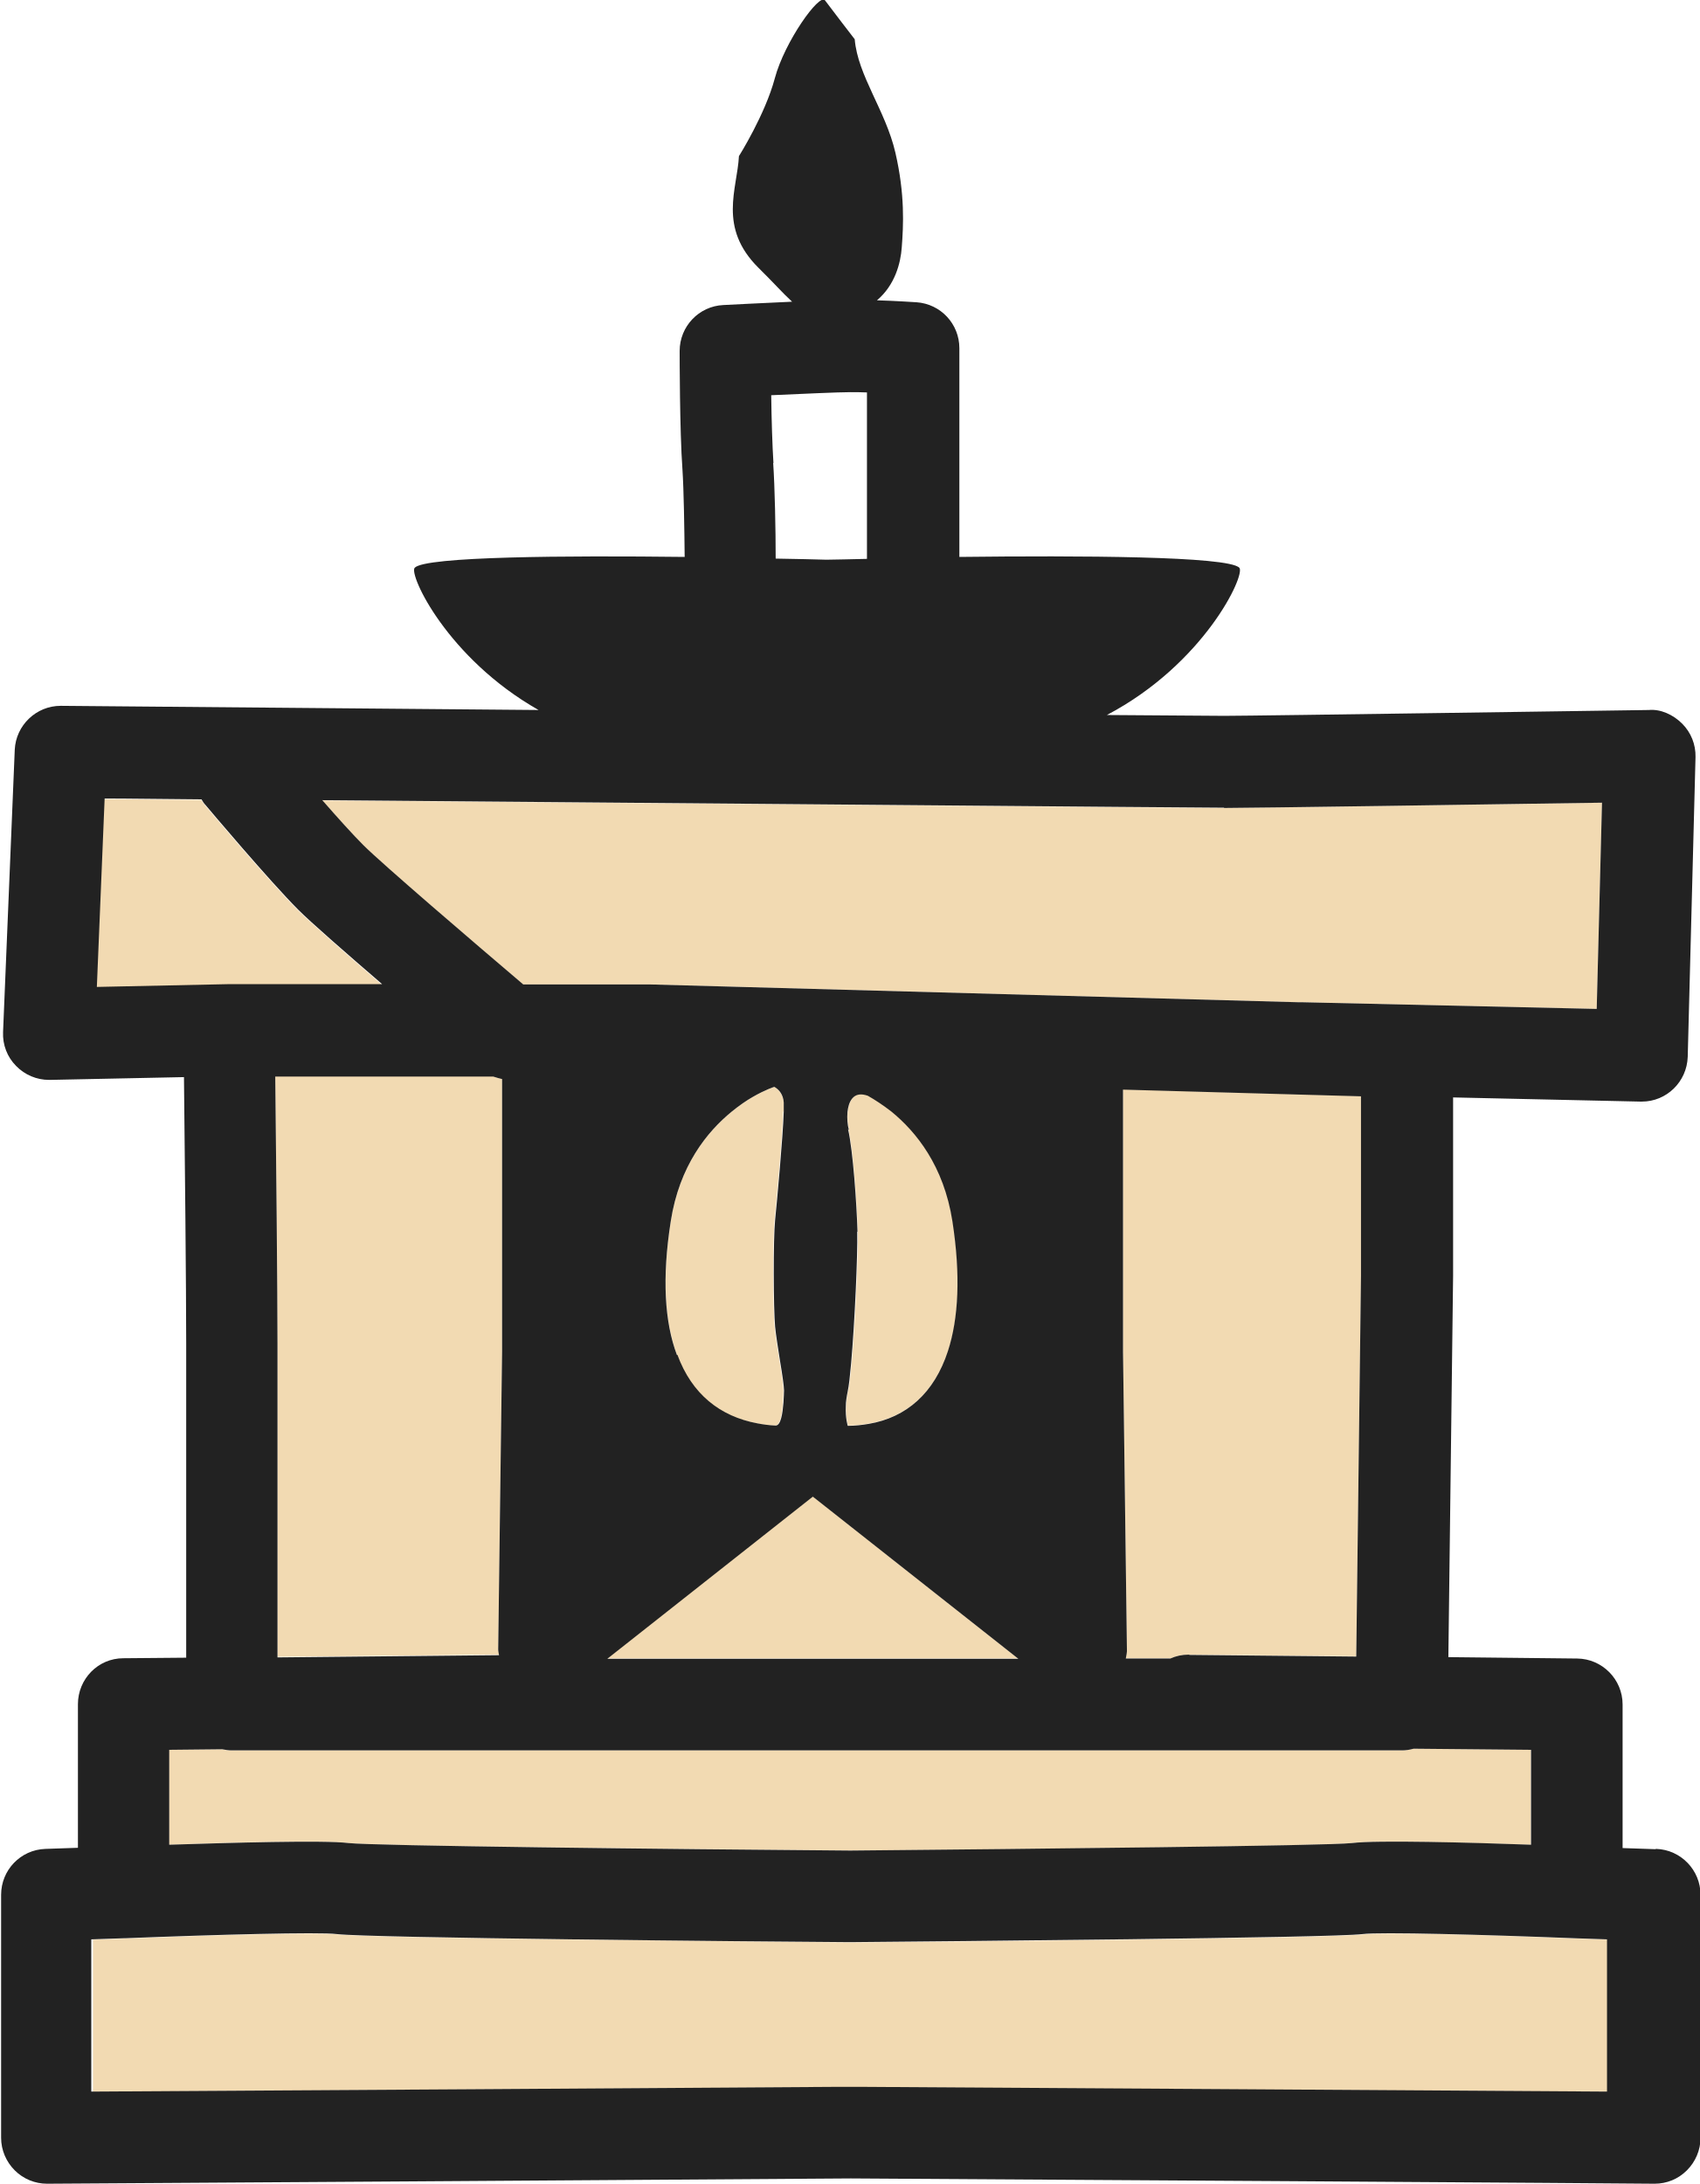
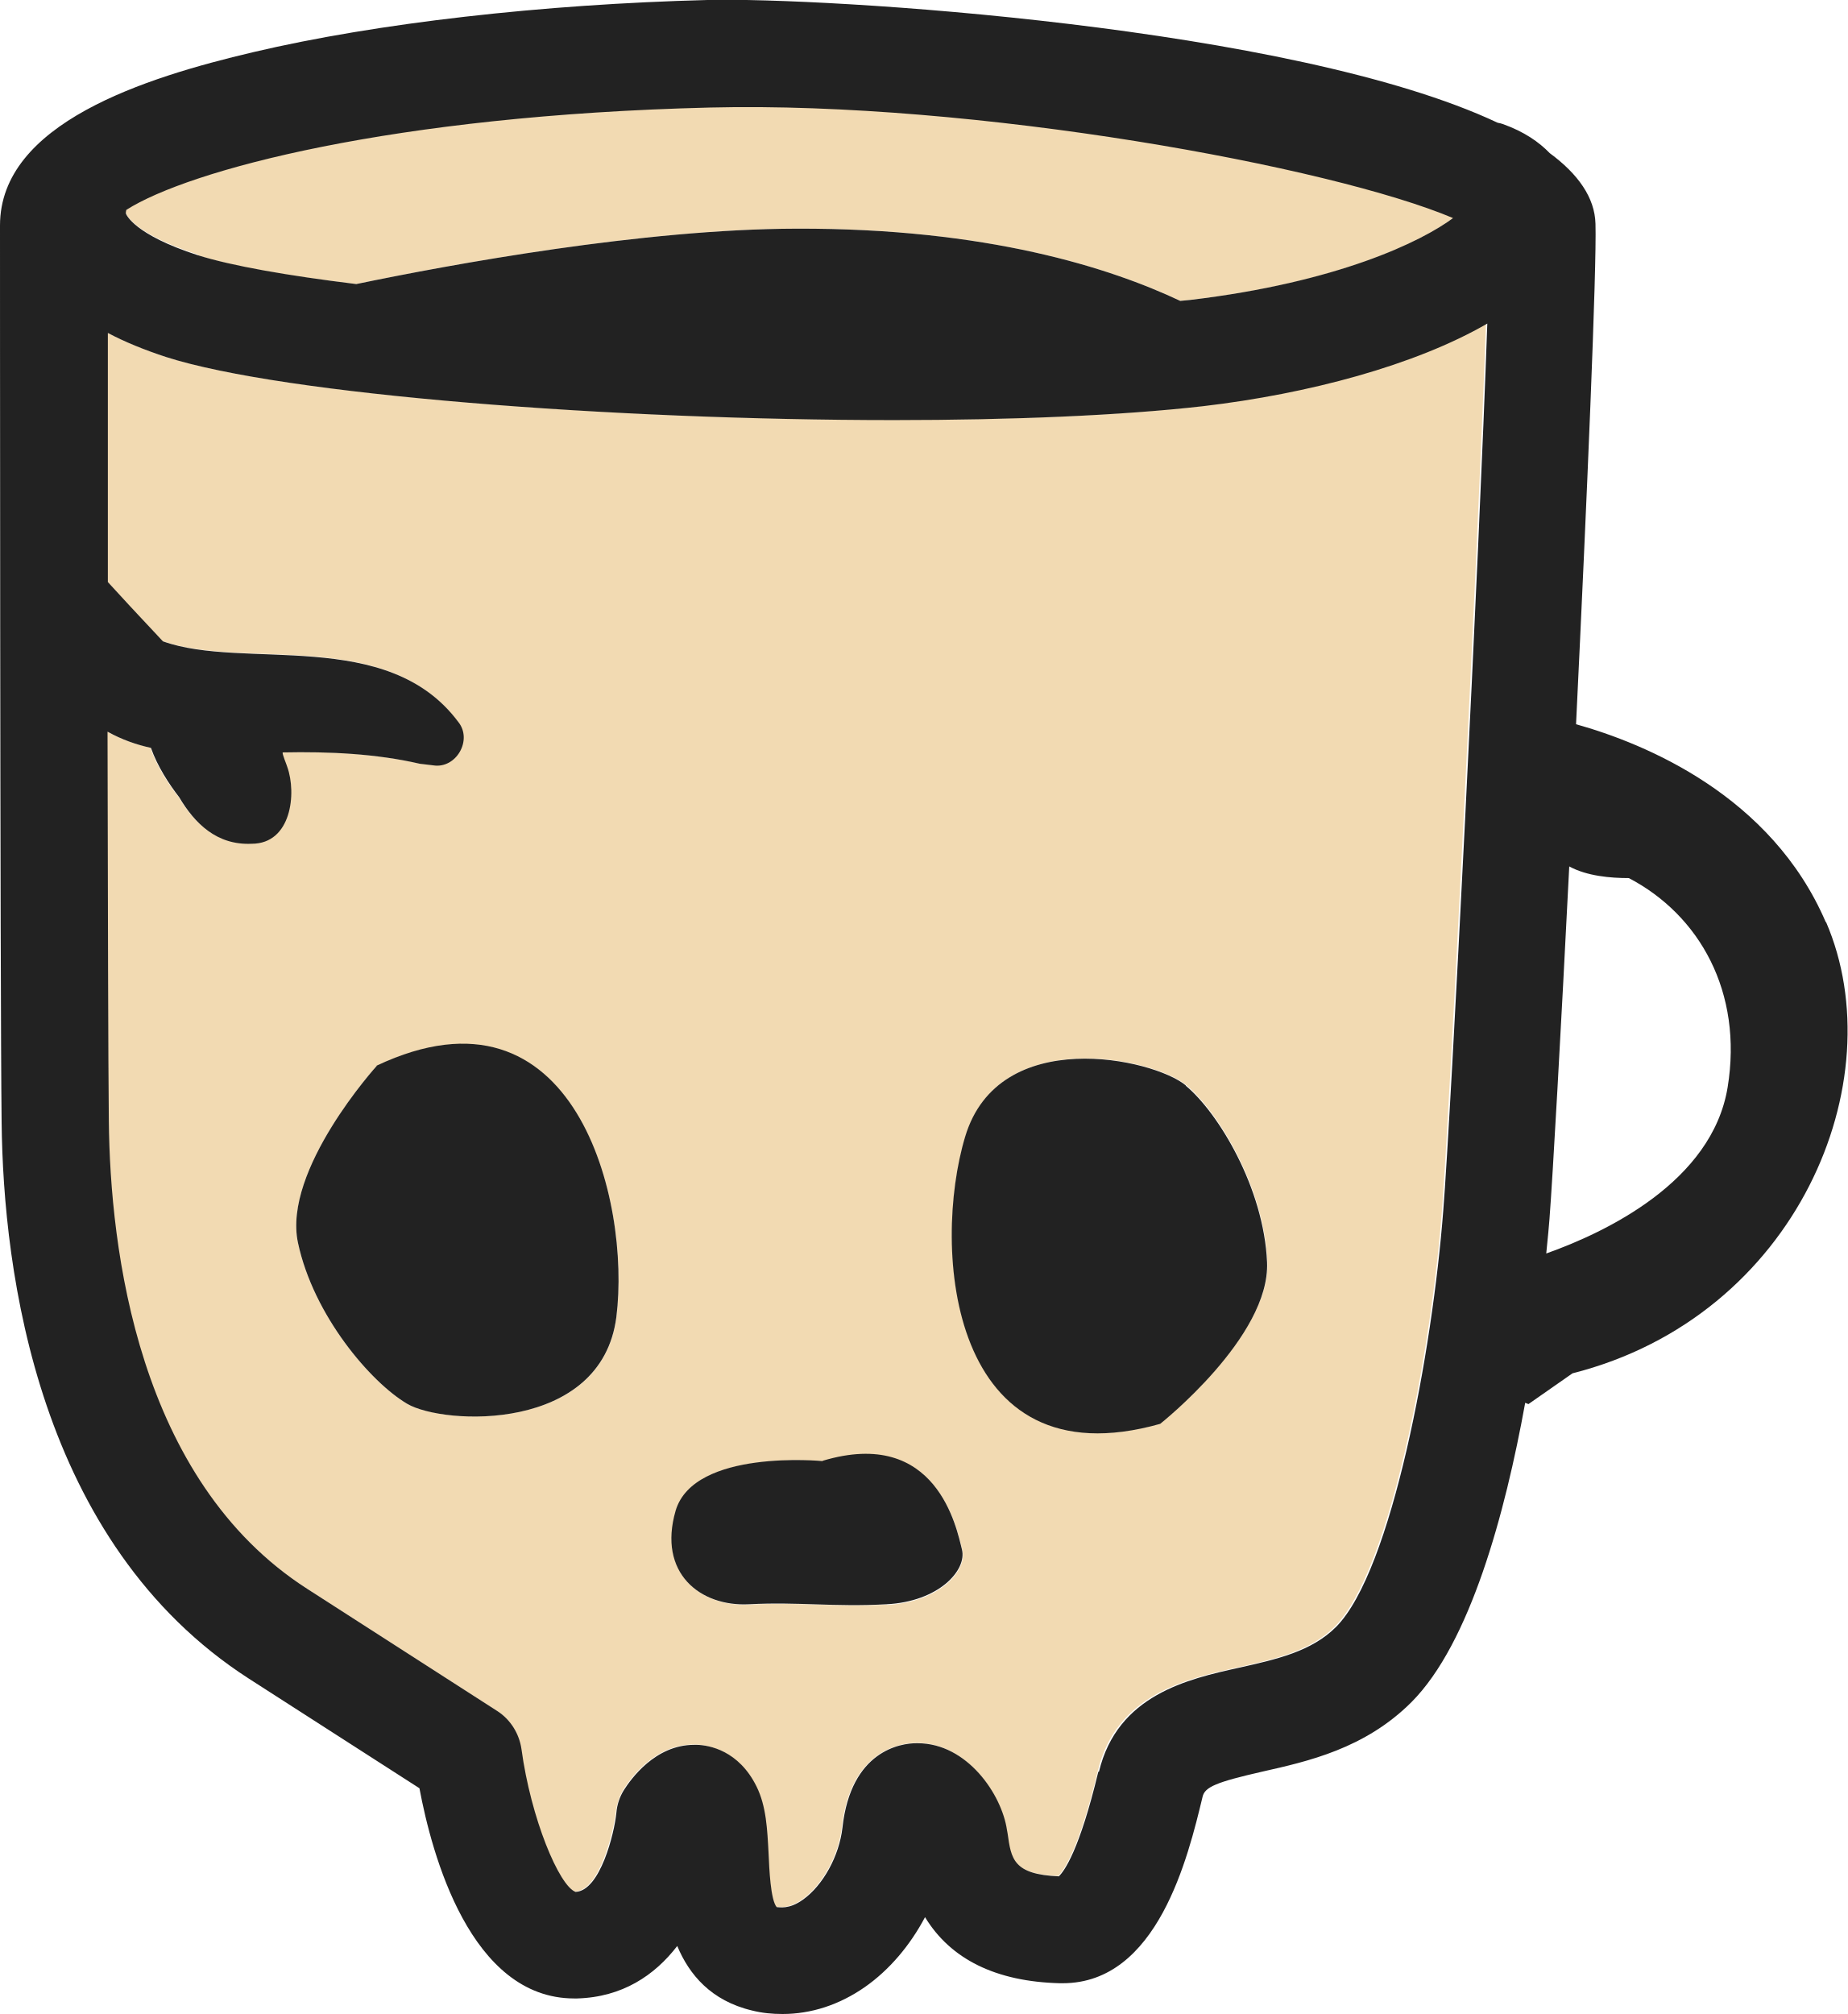
- <svg xmlns="http://www.w3.org/2000/svg" id="Layer_2" viewBox="0 0 61.07 78.47">
+ <svg xmlns="http://www.w3.org/2000/svg" id="Layer_2" viewBox="0 0 57.04 62.18">
  <g id="diseño">
-     <path d="m42.05,59.59c.2-.09.43-.14.66-.14h.02l6,.06.17-13.68v-6.45s-8.55-.24-8.55-.24v9.42l.14,10.68c0,.12-.02.23-.04.34h1.6Z" style="fill:#f2dab2;" />
-     <path d="m18.04,38.76c-.11-.02-.22-.04-.32-.09h-7.83c.03,2.65.08,7.71.08,9.61v11.25l7.96-.08c0-.07-.03-.13-.03-.21l.14-10.7v-9.79Z" style="fill:#f2dab2;" />
-     <path d="m56.59,69.65s0,0,0,0c0,0,0,0,0,0-3.25-.14-6.99-.23-7.61-.15-1.15.14-15.19.27-18.35.29,0,0,0,0-.01,0h-.01s-.04,0-.06,0c-.02,0-.04,0-.06,0h-.01s0,0-.01,0c-3.16-.03-17.21-.15-18.35-.29-.62-.08-4.36.02-7.61.15,0,0,0,0,0,0,0,0,0,0,0,0l-1.17.04v5.47c5.44-.04,22.3-.14,26.68-.17.02,0,.04,0,.06,0,.04,0,.22,0,.49,0,.28,0,.45,0,.49,0,.02,0,.04,0,.06,0,4.38.03,21.25.14,26.68.17v-5.47l-1.17-.04Z" style="fill:#f2dab2;" />
-     <polygon points="36.58 59.59 29.2 53.76 21.81 59.59 36.58 59.59" style="fill:#f2dab2;" />
-     <path d="m7.97,62.85l-1.9.02v3.41c2.18-.08,5.55-.17,6.44-.06.9.1,11.5.21,18.03.27,6.53-.05,17.12-.17,18.03-.27.88-.11,4.25-.01,6.43.06v-3.41l-4.22-.04c-.13.04-.27.06-.42.06H8.31c-.12,0-.23-.01-.34-.04Z" style="fill:#f2dab2;" />
-     <path d="m8.2,35.38s.01,0,.02,0h5.5c-1.3-1.12-2.55-2.22-3.01-2.67-1.02-1.02-3.24-3.65-3.33-3.76-.06-.07-.1-.14-.15-.21-1.42-.01-2.61-.02-3.49-.03l-.28,6.78,4.72-.1s0,0,.01,0Z" style="fill:#f2dab2;" />
-     <path d="m18.8,35.37h4.54l23.3.64s.06,0,.09,0c.01,0,.03,0,.04,0l10.6.24.19-7.41c-3.82.06-12.68.19-13.58.19-.79,0-20.29-.17-32.4-.27.55.62,1.1,1.24,1.47,1.61.68.68,3.95,3.48,5.75,5.01Z" style="fill:#f2dab2;" />
-     <path d="m28.16,39.94c0-.15,0-.27,0-.33-.03-.27-.16-.42-.25-.5-.05-.04-.09-.06-.09-.06,0,0-.32.1-.77.36-.23.13-.49.31-.76.53-.88.72-1.88,1.94-2.19,3.94-.32,2.04-.21,3.63.22,4.8.52,1.41,1.53,2.22,2.87,2.46.21.04.43.07.65.08.2.01.27-.45.29-.83.01-.18.02-.34.02-.43,0-.15-.06-.57-.14-1.04-.07-.45-.15-.94-.18-1.25-.06-.64-.07-3.16,0-3.84.06-.59.28-2.96.31-3.89Z" style="fill:#f2dab2;" />
-     <path d="m30.47,49.97c-.04.2-.06.38-.07.54-.02.44.07.71.07.71.26,0,.51-.03.75-.07,1.35-.23,2.35-1.1,2.85-2.62.38-1.17.46-2.72.16-4.66-.31-2-1.31-3.22-2.19-3.94-.31-.25-.6-.44-.85-.57-.23-.09-.43-.08-.57.11-.1.13-.14.3-.16.47-.03.23,0,.47.05.65l-.03-.03c.18.78.31,2.73.34,3.68.02.83-.09,3.28-.22,4.73-.04.45-.08.81-.12.99Z" style="fill:#f2dab2;" />
-     <path d="m59.47,66.44l-1.17-.04v-5.16c0-.9-.73-1.64-1.63-1.65l-4.63-.05.17-13.7v-6.41l6.74.15s.03,0,.04,0c.89,0,1.62-.71,1.65-1.61l.28-10.77c.01-.45-.16-.88-.48-1.2-.32-.32-.77-.53-1.2-.49-.14,0-14.15.21-15.25.21-.21,0-1.79-.01-4.22-.03,3.5-1.84,4.99-5.04,4.76-5.29-.39-.42-5.77-.44-10.06-.39v-7.5c0-.87-.67-1.59-1.54-1.65-.04,0-.71-.05-1.42-.07.65-.55.85-1.34.89-1.9.06-.79.12-1.9-.23-3.41s-1.35-2.76-1.46-4.07c0,0-.88-1.14-1.07-1.4-.2-.26-1.45,1.49-1.8,2.8-.35,1.31-1.29,2.8-1.29,2.8-.06,1.18-.76,2.56.7,4.01.52.51.88.92,1.21,1.22-1.12.05-2.26.11-2.47.12-.88.04-1.57.77-1.57,1.65,0,.12,0,2.89.1,4.25.05.76.07,2.17.08,3.15-4.22-.05-9.32-.02-9.7.39-.22.24,1.17,3.25,4.45,5.11-8.96-.08-16.98-.15-17.16-.15h-.01c-.88,0-1.61.7-1.65,1.58l-.42,10.14c-.02.46.15.9.47,1.22.31.32.74.5,1.18.5.01,0,.02,0,.04,0l4.81-.1c.03,2.64.08,7.68.08,9.58v11.28l-2.26.02c-.91,0-1.63.75-1.63,1.65v5.16l-1.17.04c-.89.03-1.59.76-1.59,1.65v8.73c0,.44.18.86.49,1.17.31.31.73.48,1.16.48h.01c.27,0,25.06-.16,28.87-.19,3.82.02,28.6.18,28.87.19h.01c.44,0,.85-.17,1.16-.48.31-.31.49-.73.49-1.17v-8.73c0-.89-.71-1.62-1.59-1.65ZM27.79,16.64c-.04-.62-.07-1.6-.08-2.44,1.13-.05,2.42-.11,2.84-.11.18,0,.39,0,.6.01v5.98c-.61.01-1.11.03-1.46.03-.41-.01-1.05-.03-1.82-.04,0-1.03-.03-2.57-.09-3.44ZM3.75,28.69c.87,0,2.07.02,3.49.03.04.07.09.15.15.21.09.11,2.31,2.74,3.33,3.76.45.45,1.71,1.55,3.01,2.67h-5.5s-.01,0-.02,0c0,0,0,0-.01,0l-4.72.1.28-6.78Zm40.23.34c.9,0,9.76-.13,13.58-.19l-.19,7.41-10.6-.24s-.03,0-.04,0c-.03,0-.06,0-.09,0l-23.3-.64h-4.54c-1.8-1.53-5.07-4.33-5.75-5.01-.36-.36-.92-.98-1.47-1.61,12.11.1,31.61.27,32.4.27Zm-1.25,30.42h-.02c-.24,0-.46.05-.66.14h-1.6c.02-.11.05-.23.04-.34l-.14-10.68v-9.42l8.55.24v6.45s-.17,13.68-.17,13.68l-6-.06Zm-18.41-10.77c-.44-1.17-.54-2.76-.22-4.8.31-2,1.31-3.22,2.19-3.94.27-.22.53-.4.76-.53.45-.26.77-.36.77-.36,0,0,.04.02.09.06.09.07.23.22.25.5,0,.06,0,.18,0,.33-.03.93-.25,3.31-.31,3.89-.07.68-.06,3.2,0,3.84.03.31.11.8.18,1.25.08.47.14.9.14,1.04,0,.09-.01.25-.02.43-.03.38-.09.84-.29.83-.23-.01-.44-.04-.65-.08-1.34-.25-2.35-1.05-2.87-2.46Zm6.49-4.43c-.03-.96-.16-2.91-.34-3.68l.03.03c-.05-.18-.07-.42-.05-.65.02-.17.06-.34.16-.47.14-.18.34-.19.57-.11.25.14.54.33.85.57.88.72,1.88,1.94,2.19,3.94.3,1.94.22,3.49-.16,4.66-.49,1.51-1.49,2.39-2.85,2.62-.24.04-.49.07-.75.07,0,0-.09-.27-.07-.71,0-.16.03-.34.07-.54.04-.18.08-.54.12-.99.13-1.46.24-3.91.22-4.73Zm-1.61,9.52l7.39,5.83h-14.77l7.39-5.83Zm-19.31-15.09h7.83c.11.04.21.06.32.09v9.79s-.14,10.7-.14,10.7c0,.07.02.14.03.21l-7.96.08v-11.25c0-1.91-.05-6.96-.08-9.61Zm-1.57,24.21h42.05c.14,0,.28-.02.42-.06l4.22.04v3.41c-2.18-.08-5.55-.17-6.43-.06-.91.1-11.51.21-18.03.27-6.53-.05-17.13-.17-18.03-.27-.88-.11-4.26-.01-6.44.06v-3.41l1.9-.02c.11.02.22.04.34.04Zm-3.83,6.75c3.25-.13,6.99-.23,7.61-.15,1.15.14,15.19.27,18.35.29,0,0,0,0,.01,0h.01s.04,0,.06,0c.02,0,.04,0,.06,0h.01s0,0,.01,0c3.16-.03,17.21-.15,18.35-.29.62-.08,4.36.02,7.61.15,0,0,0,0,0,0,0,0,0,0,0,0l1.17.04v5.47c-5.44-.04-22.3-.14-26.68-.17-.02,0-.04,0-.06,0-.04,0-.22,0-.49,0-.28,0-.45,0-.49,0-.02,0-.04,0-.06,0-4.38.03-21.25.14-26.68.17v-5.47l1.17-.04s0,0,0,0c0,0,0,0,0,0Z" style="fill:#222;" />
+     <path d="m6.11,7.88c1.04.34,2.76.64,4.89.89,2.95-.61,8.86-1.7,13.59-1.71,5.88-.02,9.69,1.21,11.85,2.23.1-.01.21-.02.31-.03,4.53-.53,7.13-1.78,8.13-2.54-3.77-1.6-14.78-3.62-22.96-3.42-9.8.25-16.09,1.94-18.02,3.16-.02.04-.03.09-.01.12,0,.03.24.64,2.22,1.28Z" style="fill:#f2dab2;" />
+     <path d="m37.13,12.53c-2.54.3-5.92.43-9.55.43-8.69,0-18.84-.78-22.48-1.95-.67-.22-1.27-.47-1.79-.74,0,2.01,0,4.75,0,7.69l.69.75,1.01,1.08c2.5.9,6.94-.45,9.12,2.49.45.56-.07,1.45-.77,1.34,0,0-.42-.05-.42-.05-1.34-.3-2.8-.38-4.23-.35,0,0,0,0,0,0-.03.03.13.4.14.45.29.82.13,2.38-1.1,2.37-1.08.04-1.75-.63-2.24-1.44-.32-.4-.67-.95-.87-1.52-.44-.1-.89-.24-1.34-.5,0,5.25.02,10.23.04,12.02.04,3.95.89,11.07,6.12,14.44l5.88,3.78c.41.26.68.69.74,1.17.29,2.14,1.16,4.21,1.67,4.41.75-.02,1.19-1.82,1.26-2.44.03-.25.11-.49.23-.7.21-.33.96-1.4,2.17-1.4.03,0,.06,0,.09,0,.37.02,1.29.18,1.84,1.29.3.61.34,1.32.37,2.07.02.46.07,1.43.25,1.65.08,0,.38.08.81-.23.62-.44,1.12-1.35,1.22-2.22.27-2.39,1.81-2.6,2.28-2.61h.04c1.53,0,2.61,1.58,2.76,2.68l.02.11c.11.78.17,1.26,1.58,1.32.17-.17.64-.81,1.22-3.23.57-2.38,2.74-2.86,4.32-3.21,1.15-.26,2.24-.5,3-1.26,1.73-1.74,2.98-8.56,3.31-12.85.23-2.98,1.1-20.18,1.36-27.39-2.23,1.29-5.53,2.17-8.77,2.55Zm-18.1,28.13c-.45,3.58-5.33,3.33-6.46,2.68-1.12-.66-2.89-2.72-3.37-4.97-.48-2.25,2.43-5.46,2.43-5.46,6.13-2.89,7.85,4.18,7.4,7.76Zm8.35,8.88c-1.61.08-2.73-.08-4.24,0s-2.83-.96-2.27-2.89c.56-1.93,4.54-1.53,4.54-1.53,3.53-1.06,4.14,2.1,4.3,2.74s-.72,1.61-2.33,1.69Zm8.45-5.59c-6.52,1.84-7.06-5.41-6.02-8.87,1.04-3.45,5.81-2.41,6.81-1.58,1,.83,2.41,3.16,2.51,5.45s-3.3,4.99-3.3,4.99Z" style="fill:#f2dab2;" />
+     <path d="m25.4,45.11s-3.97-.39-4.54,1.53c-.56,1.93.76,2.97,2.27,2.89s2.63.09,4.24,0c1.61-.08,2.49-1.05,2.33-1.69s-.77-3.8-4.3-2.74Z" style="fill:#222;" />
+     <path d="m11.63,32.91s-2.91,3.21-2.43,5.46c.48,2.25,2.25,4.31,3.37,4.97,1.12.66,6,.9,6.46-2.68.45-3.58-1.27-10.65-7.4-7.76Z" style="fill:#222;" />
+     <path d="m36.61,33.51c-1-.83-5.77-1.88-6.81,1.58-1.04,3.45-.5,10.71,6.02,8.87,0,0,3.4-2.69,3.3-4.99s-1.51-4.62-2.51-5.45Z" style="fill:#222;" />
+     <path d="m56.37,28.47c-1.68-3.91-5.57-5.51-7.71-6.11.34-7.03.64-14.06.6-15.45-.02-.81-.54-1.54-1.41-2.18-.33-.34-.78-.66-1.45-.9-.05-.02-.11-.03-.16-.04C39.9.8,25.42-.09,21.84,0c-5.08.13-10.2.71-14.02,1.61C4.46,2.4,0,3.81,0,6.96h0c0,.25,0,23.34.05,27.69.05,4.61,1.11,12.98,7.64,17.18l5.26,3.38c.38,2.03,1.57,6.49,4.78,6.49.03,0,.06,0,.09,0,1.39-.04,2.39-.71,3.09-1.62.37.89,1.05,1.69,2.3,1.99.31.08.63.11.95.11.88,0,1.75-.28,2.54-.83.76-.53,1.4-1.29,1.86-2.16.79,1.3,2.19,1.99,4.16,2.04.03,0,.06,0,.09,0,2.93,0,3.87-3.89,4.32-5.76.07-.3.43-.45,1.83-.77,1.42-.32,3.18-.71,4.62-2.15,1.81-1.82,2.89-5.82,3.51-9.24l.1.04,1.36-.95c6.94-1.76,9.94-9.03,7.83-13.93Zm-22.46,26.23c-.58,2.42-1.05,3.07-1.22,3.23-1.41-.06-1.47-.54-1.58-1.32l-.02-.11c-.16-1.1-1.23-2.68-2.76-2.68h-.04c-.47,0-2.02.22-2.28,2.61-.1.87-.6,1.78-1.22,2.22-.43.31-.73.23-.81.23-.19-.22-.23-1.19-.25-1.65-.04-.75-.07-1.46-.37-2.07-.55-1.12-1.47-1.28-1.84-1.29-.03,0-.06,0-.09,0-1.21,0-1.96,1.07-2.17,1.4-.13.21-.21.45-.23.7-.06.62-.5,2.41-1.26,2.44-.51-.19-1.38-2.27-1.67-4.41-.07-.48-.34-.91-.74-1.17l-5.88-3.78c-5.23-3.36-6.08-10.49-6.12-14.44-.02-1.79-.03-6.77-.04-12.02.45.25.89.4,1.34.5.2.57.56,1.12.87,1.52.48.81,1.16,1.49,2.24,1.44,1.23,0,1.39-1.56,1.1-2.37-.01-.05-.17-.42-.14-.45,0,0,0,0,0,0,1.44-.03,2.89.04,4.23.35,0,0,.42.05.42.05.7.11,1.22-.78.77-1.34-2.19-2.94-6.62-1.59-9.12-2.49l-1.01-1.08-.69-.75c0-2.93,0-5.67,0-7.69.53.28,1.12.52,1.79.74,3.64,1.17,13.79,1.95,22.48,1.95,3.63,0,7.01-.14,9.55-.43,3.24-.38,6.54-1.26,8.77-2.55-.25,7.21-1.12,24.41-1.36,27.39-.33,4.29-1.58,11.11-3.31,12.85-.76.76-1.84,1-3,1.26-1.58.35-3.75.84-4.32,3.21ZM44.88,6.72c-1,.75-3.6,2-8.13,2.54-.1.01-.21.02-.31.03-2.16-1.02-5.97-2.25-11.85-2.23-4.73.01-10.65,1.1-13.59,1.71-2.12-.26-3.84-.56-4.89-.89-1.98-.64-2.21-1.26-2.22-1.28-.01-.04,0-.08.01-.12,1.93-1.23,8.22-2.92,18.02-3.16,8.18-.2,19.19,1.82,22.96,3.42Zm8.46,26.85c-.48,2.92-3.77,4.48-5.6,5.13.05-.51.09-.9.1-1.07.1-1.29.35-5.74.61-10.88.55.3,1.28.36,1.84.36,2.18,1.14,3.53,3.52,3.05,6.46Z" style="fill:#222;" />
  </g>
</svg>
